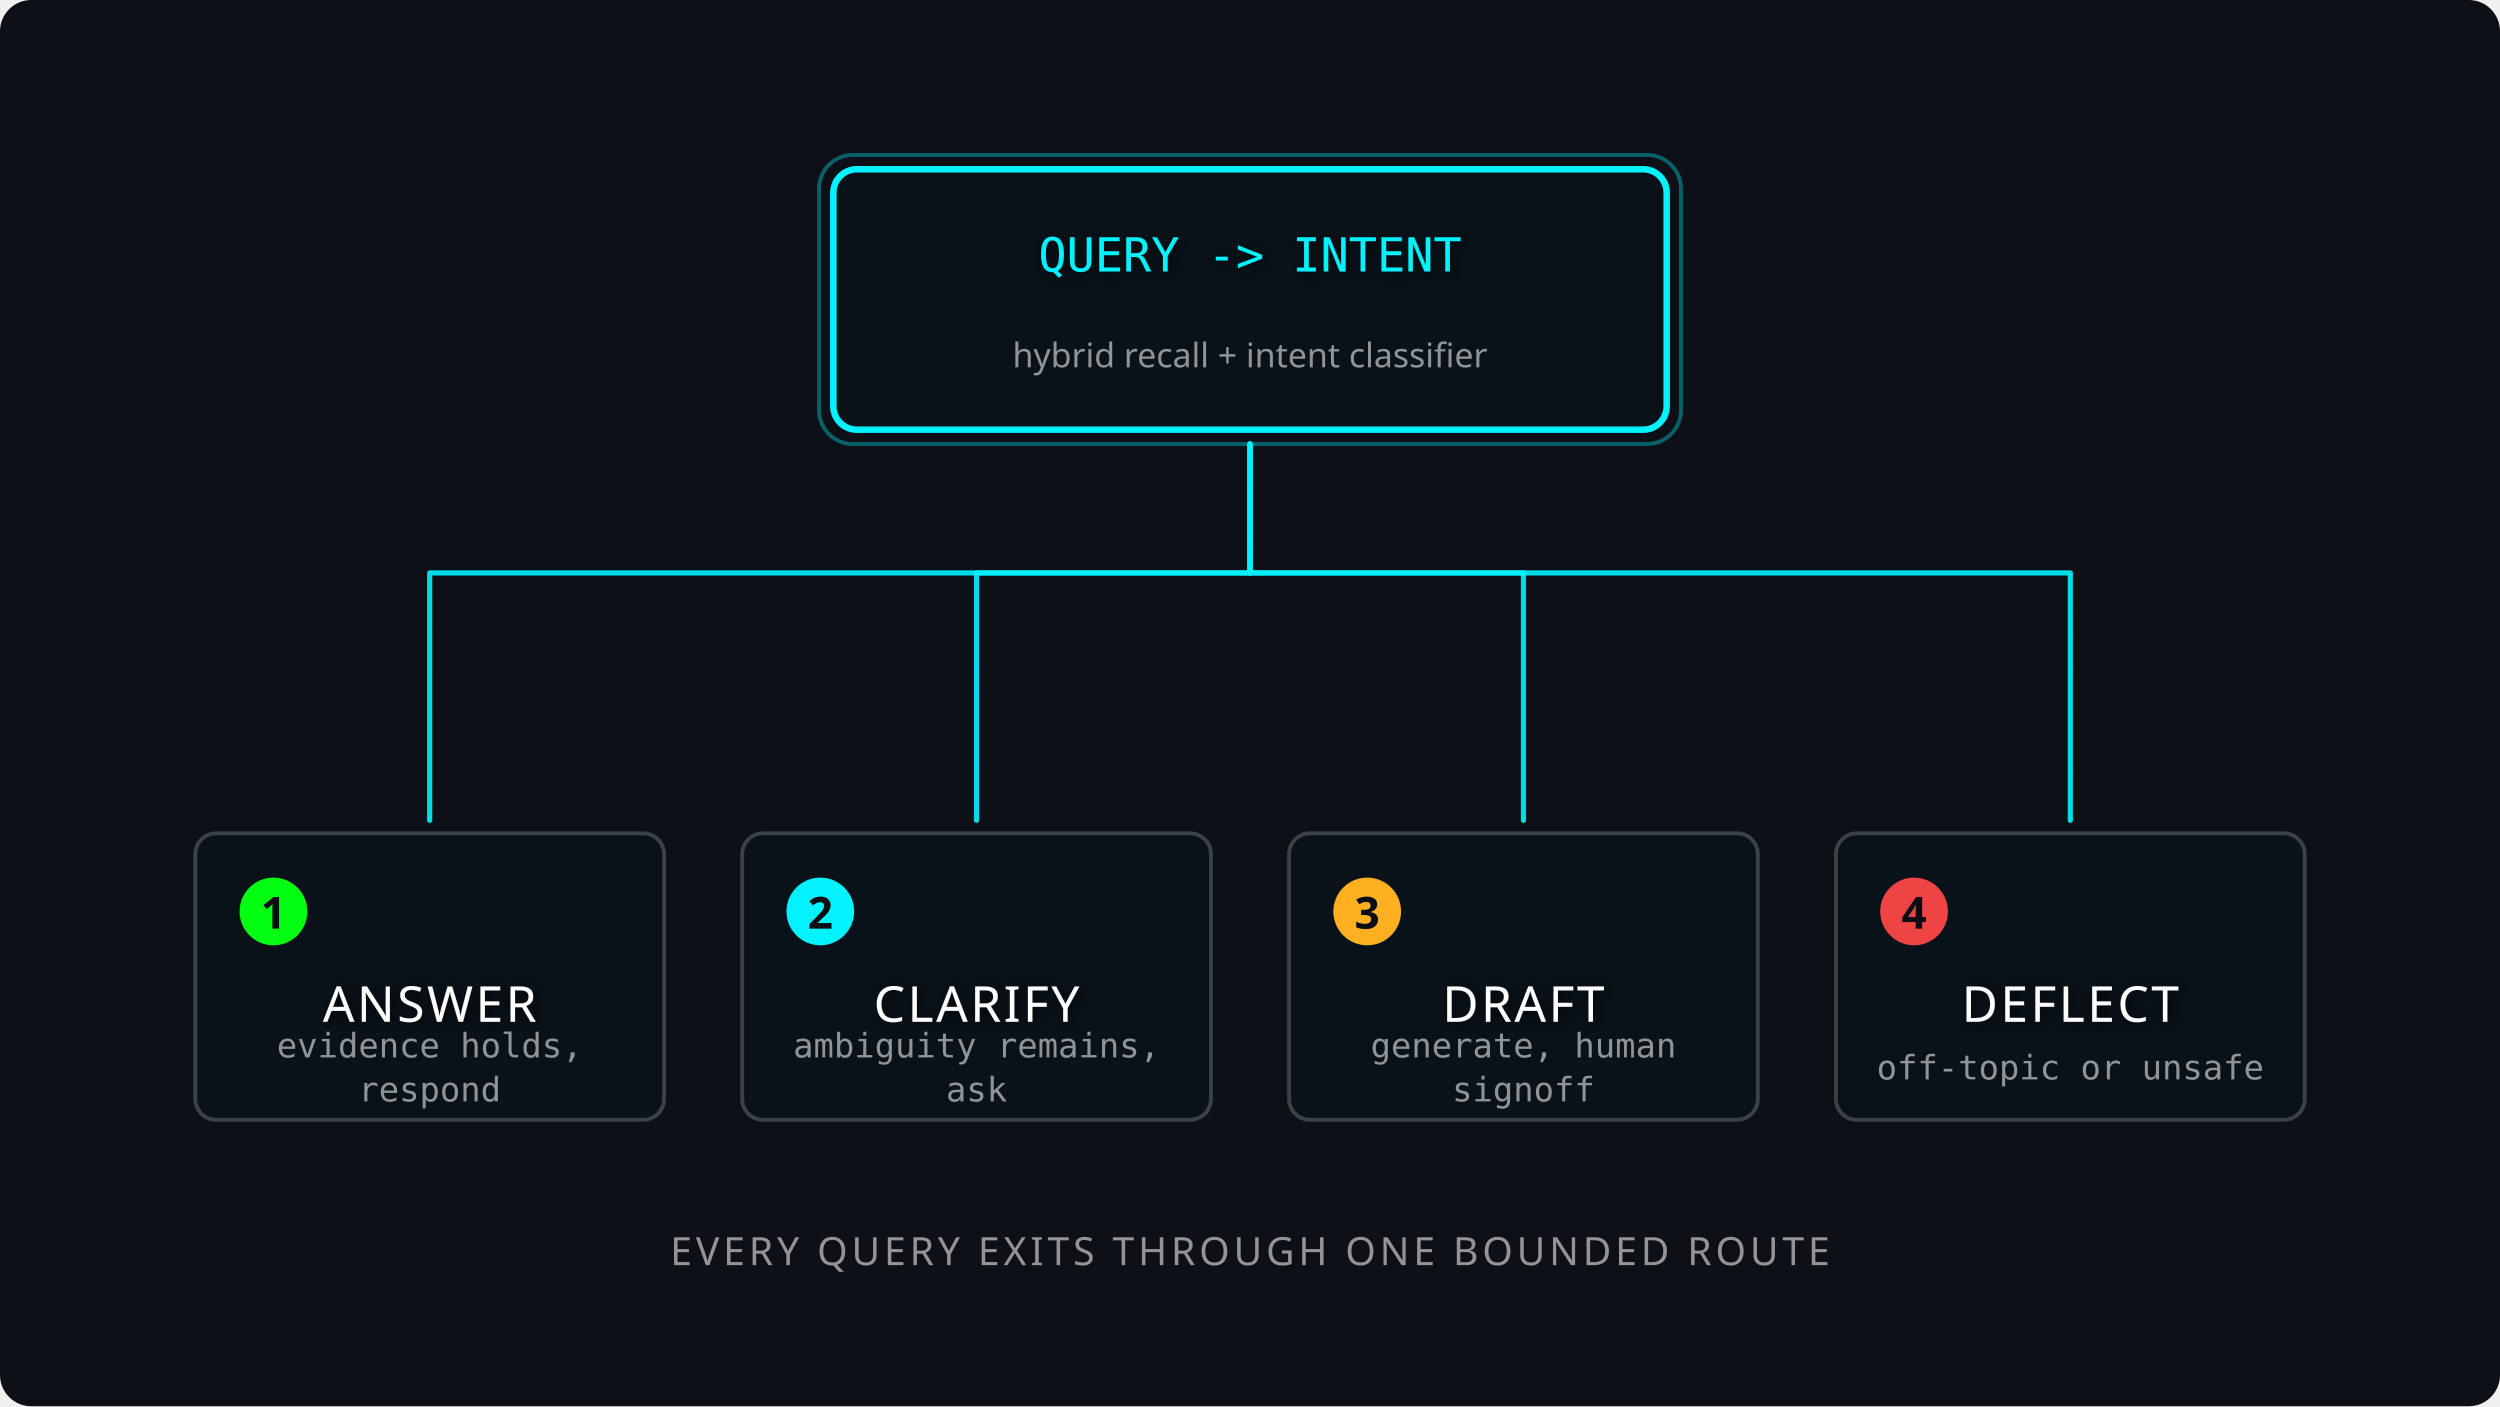
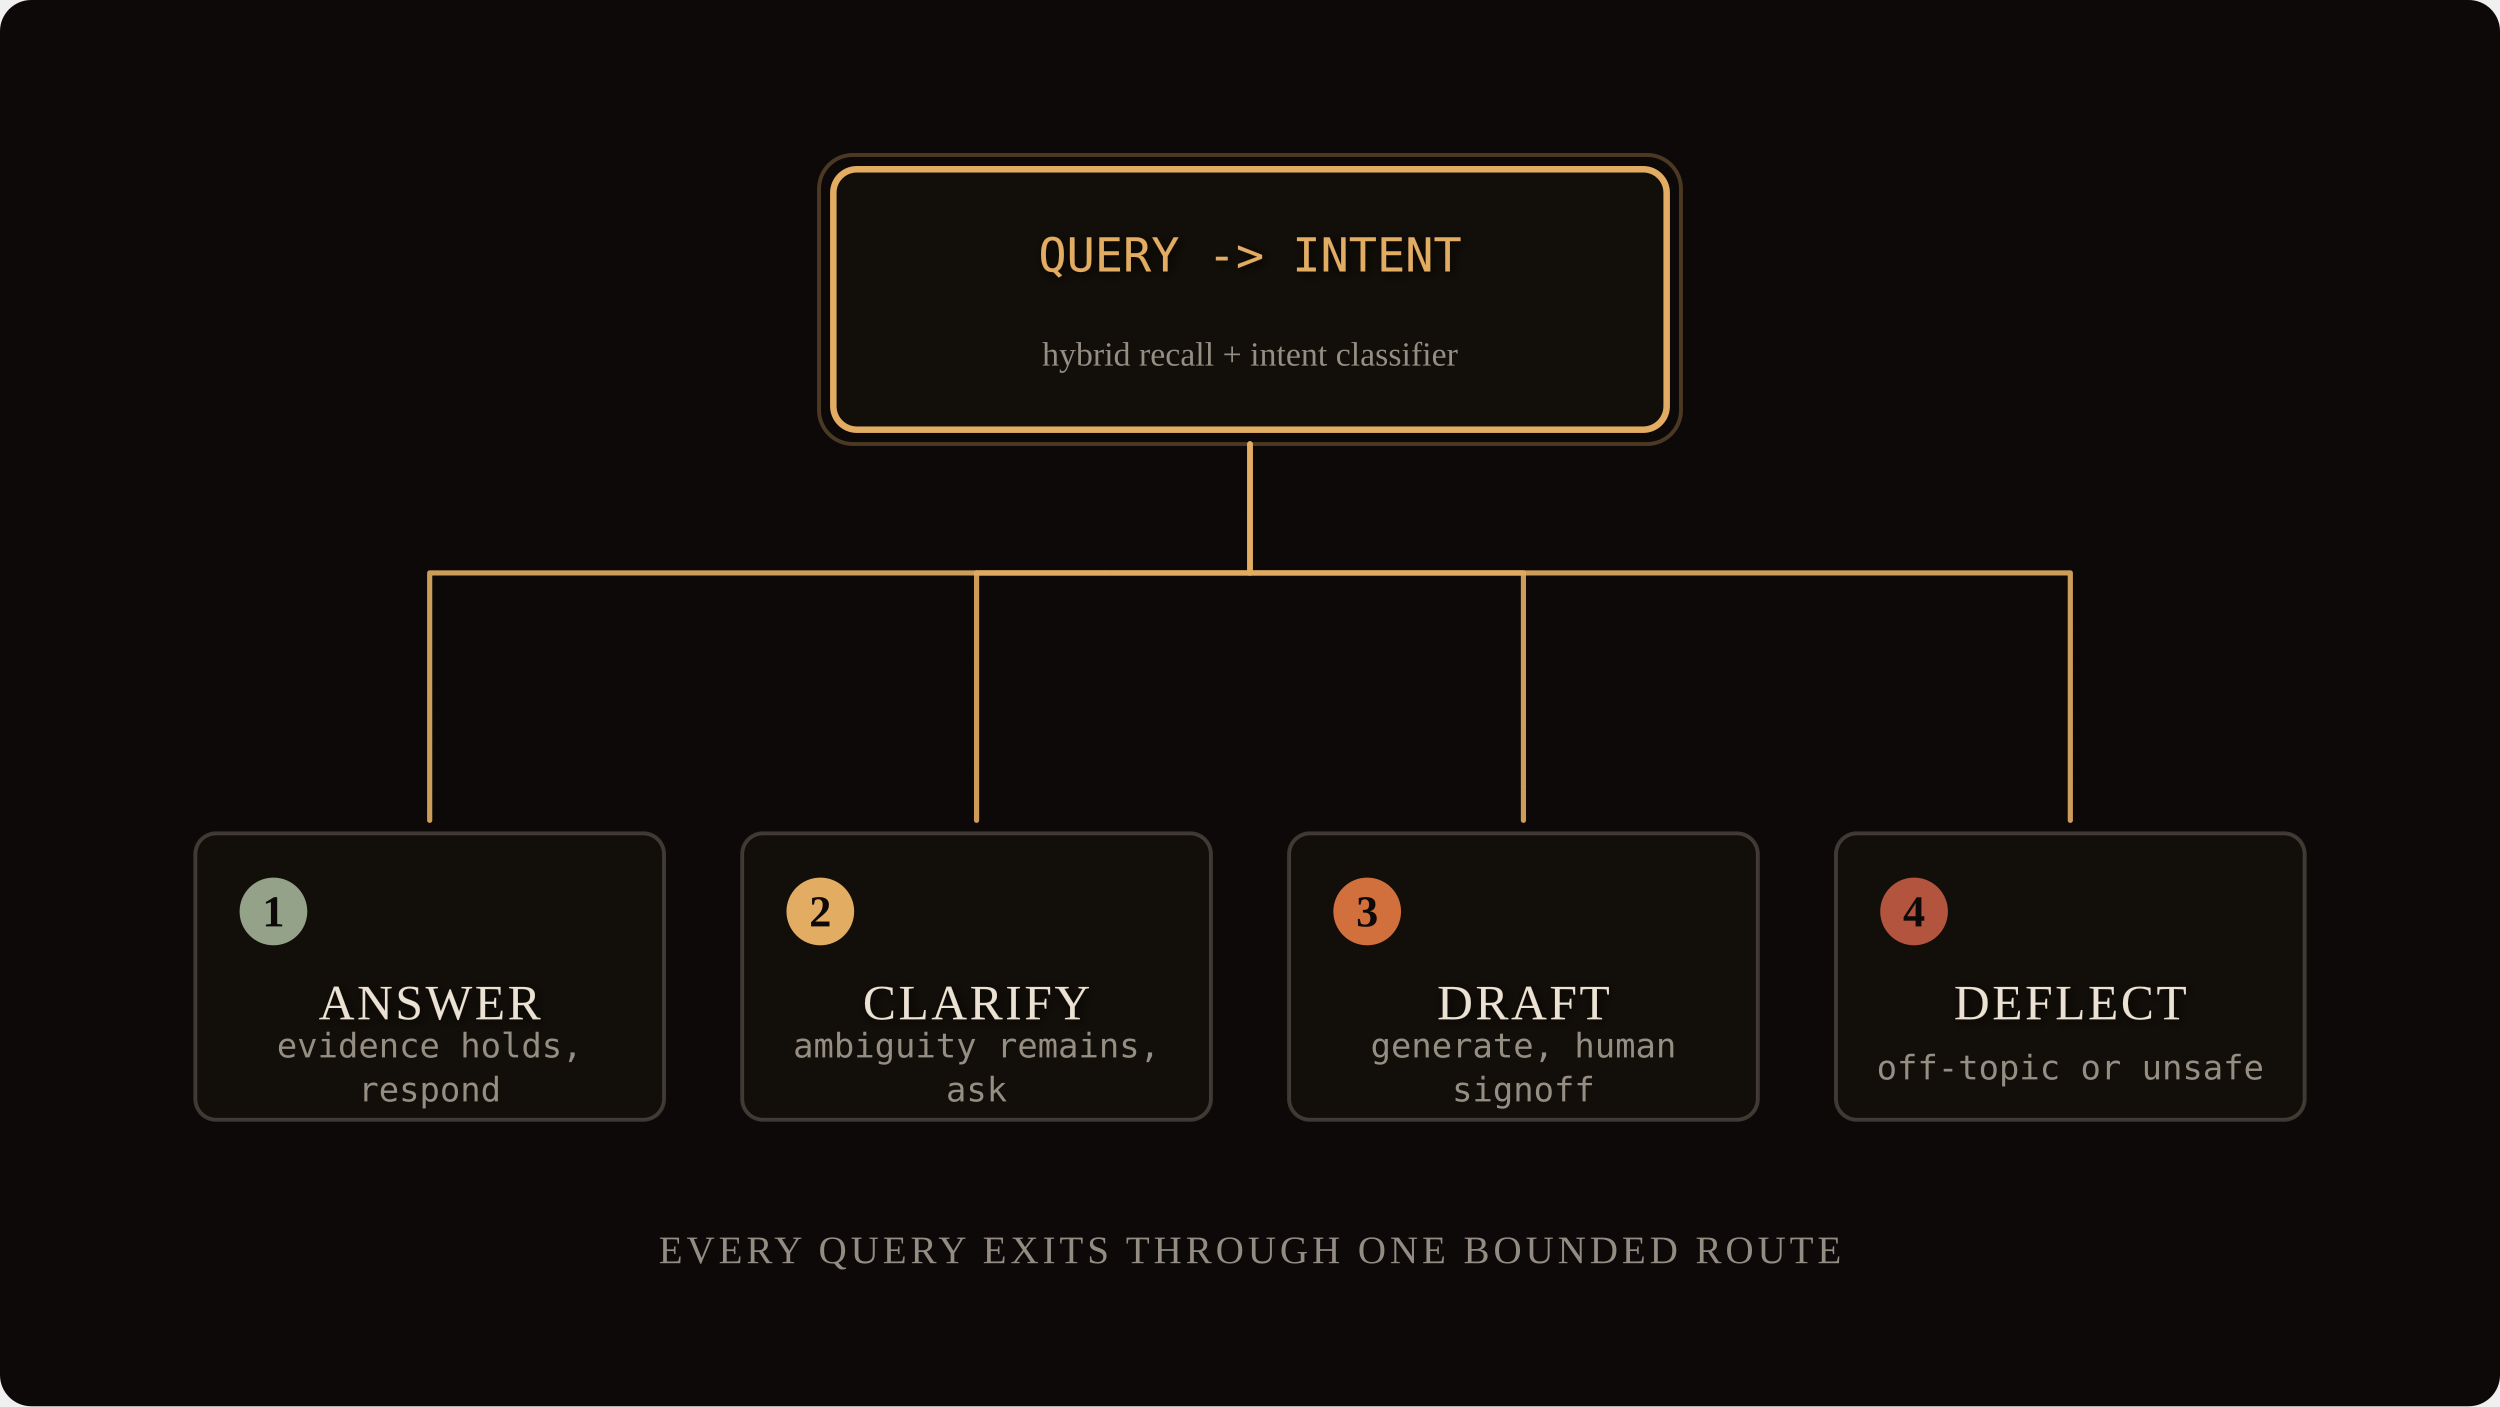
<svg xmlns="http://www.w3.org/2000/svg" viewBox="0 0 1920 1080" width="1920" height="1080" role="img" aria-labelledby="rsa-title rsa-desc">
-   <style>.rsa-sans{font-family:Play,'Trebuchet MS','Segoe UI',system-ui,sans-serif}.rsa-mono{font-family:'JetBrains Mono',ui-monospace,'SF Mono',Menlo,Consolas,monospace}.rsa-shadow{filter:drop-shadow(2px 2px 4px rgba(0,0,0,.8))}.rsa-shadow-strong{filter:drop-shadow(3px 3px 6px rgba(0,0,0,.9))}.rsa-target{transform-box:fill-box;transform-origin:center}@media (prefers-reduced-motion: no-preference){@keyframes rsa_k000{0%{opacity:0;transform:translateY(-24.0px)}1.25%{opacity:0;transform:translateY(-24.0px);animation-timing-function:cubic-bezier(.33,1,.68,1)}7.5%{opacity:1;transform:translateY(0)}100%{opacity:1;transform:translateY(0)}}.rsa_a000{animation:rsa_k000 12s linear 0s infinite both}@keyframes rsa_k001{0%{opacity:0;stroke-dashoffset:1}7.5%{opacity:0;stroke-dashoffset:1;animation-timing-function:cubic-bezier(.33,1,.68,1)}11.25%{opacity:1;stroke-dashoffset:0}100%{opacity:1;stroke-dashoffset:0}}.rsa_a001{stroke-dasharray:1;stroke-dashoffset:1;animation:rsa_k001 12s linear 0s infinite both}@keyframes rsa_k002{0%{opacity:0}11.25%{opacity:0;animation-timing-function:cubic-bezier(.33,1,.68,1)}15%{opacity:1}100%{opacity:1}}.rsa_a002{animation:rsa_k002 12s linear 0s infinite both}@keyframes rsa_k003{0%{opacity:0;stroke-dashoffset:1}9.167%{opacity:0;stroke-dashoffset:1;animation-timing-function:cubic-bezier(.33,1,.68,1)}12.917%{opacity:1;stroke-dashoffset:0}100%{opacity:1;stroke-dashoffset:0}}.rsa_a003{stroke-dasharray:1;stroke-dashoffset:1;animation:rsa_k003 12s linear 0s infinite both}@keyframes rsa_k004{0%{opacity:0}12.917%{opacity:0;animation-timing-function:cubic-bezier(.33,1,.68,1)}16.667%{opacity:1}100%{opacity:1}}.rsa_a004{animation:rsa_k004 12s linear 0s infinite both}@keyframes rsa_k005{0%{opacity:0;stroke-dashoffset:1}10.833%{opacity:0;stroke-dashoffset:1;animation-timing-function:cubic-bezier(.33,1,.68,1)}14.583%{opacity:1;stroke-dashoffset:0}100%{opacity:1;stroke-dashoffset:0}}.rsa_a005{stroke-dasharray:1;stroke-dashoffset:1;animation:rsa_k005 12s linear 0s infinite both}@keyframes rsa_k006{0%{opacity:0}14.583%{opacity:0;animation-timing-function:cubic-bezier(.33,1,.68,1)}18.333%{opacity:1}100%{opacity:1}}.rsa_a006{animation:rsa_k006 12s linear 0s infinite both}@keyframes rsa_k007{0%{opacity:0;stroke-dashoffset:1}12.5%{opacity:0;stroke-dashoffset:1;animation-timing-function:cubic-bezier(.33,1,.68,1)}16.25%{opacity:1;stroke-dashoffset:0}100%{opacity:1;stroke-dashoffset:0}}.rsa_a007{stroke-dasharray:1;stroke-dashoffset:1;animation:rsa_k007 12s linear 0s infinite both}@keyframes rsa_k008{0%{opacity:0}16.25%{opacity:0;animation-timing-function:cubic-bezier(.33,1,.68,1)}20%{opacity:1}100%{opacity:1}}.rsa_a008{animation:rsa_k008 12s linear 0s infinite both}@keyframes rsa_k009{0%{opacity:0}65%{opacity:0;animation-timing-function:ease-in-out}80.833%{opacity:0.35;animation-timing-function:ease-in-out}96.667%{opacity:0}100%{opacity:0}}.rsa_a009{animation:rsa_k009 12s linear 0s infinite both}}</style>
-   <rect width="1920" height="1080" rx="24.0" fill="#0d1117" />
-   <rect x="629" y="119" width="662" height="222" rx="26" fill="none" stroke="#00F3FF" opacity="0.35" stroke-width="3.0" data-target="source-glow" class="rsa-target rsa_a009" />
+   <style>.rsa-sans{font-family:Fraunces,Georgia,'Times New Roman',serif}.rsa-mono{font-family:'JetBrains Mono',ui-monospace,'SF Mono',Menlo,Consolas,monospace}.rsa-shadow{filter:drop-shadow(2px 2px 4px rgba(0,0,0,.8))}.rsa-shadow-strong{filter:drop-shadow(3px 3px 6px rgba(0,0,0,.9))}.rsa-target{transform-box:fill-box;transform-origin:center}@media (prefers-reduced-motion: no-preference){@keyframes rsa_k000{0%{opacity:0;transform:translateY(-24.0px)}1.25%{opacity:0;transform:translateY(-24.0px);animation-timing-function:cubic-bezier(.33,1,.68,1)}7.5%{opacity:1;transform:translateY(0)}100%{opacity:1;transform:translateY(0)}}.rsa_a000{animation:rsa_k000 12s linear 0s infinite both}@keyframes rsa_k001{0%{opacity:0;stroke-dashoffset:1}7.5%{opacity:0;stroke-dashoffset:1;animation-timing-function:cubic-bezier(.33,1,.68,1)}11.25%{opacity:1;stroke-dashoffset:0}100%{opacity:1;stroke-dashoffset:0}}.rsa_a001{stroke-dasharray:1;stroke-dashoffset:1;animation:rsa_k001 12s linear 0s infinite both}@keyframes rsa_k002{0%{opacity:0}11.25%{opacity:0;animation-timing-function:cubic-bezier(.33,1,.68,1)}15%{opacity:1}100%{opacity:1}}.rsa_a002{animation:rsa_k002 12s linear 0s infinite both}@keyframes rsa_k003{0%{opacity:0;stroke-dashoffset:1}9.167%{opacity:0;stroke-dashoffset:1;animation-timing-function:cubic-bezier(.33,1,.68,1)}12.917%{opacity:1;stroke-dashoffset:0}100%{opacity:1;stroke-dashoffset:0}}.rsa_a003{stroke-dasharray:1;stroke-dashoffset:1;animation:rsa_k003 12s linear 0s infinite both}@keyframes rsa_k004{0%{opacity:0}12.917%{opacity:0;animation-timing-function:cubic-bezier(.33,1,.68,1)}16.667%{opacity:1}100%{opacity:1}}.rsa_a004{animation:rsa_k004 12s linear 0s infinite both}@keyframes rsa_k005{0%{opacity:0;stroke-dashoffset:1}10.833%{opacity:0;stroke-dashoffset:1;animation-timing-function:cubic-bezier(.33,1,.68,1)}14.583%{opacity:1;stroke-dashoffset:0}100%{opacity:1;stroke-dashoffset:0}}.rsa_a005{stroke-dasharray:1;stroke-dashoffset:1;animation:rsa_k005 12s linear 0s infinite both}@keyframes rsa_k006{0%{opacity:0}14.583%{opacity:0;animation-timing-function:cubic-bezier(.33,1,.68,1)}18.333%{opacity:1}100%{opacity:1}}.rsa_a006{animation:rsa_k006 12s linear 0s infinite both}@keyframes rsa_k007{0%{opacity:0;stroke-dashoffset:1}12.5%{opacity:0;stroke-dashoffset:1;animation-timing-function:cubic-bezier(.33,1,.68,1)}16.25%{opacity:1;stroke-dashoffset:0}100%{opacity:1;stroke-dashoffset:0}}.rsa_a007{stroke-dasharray:1;stroke-dashoffset:1;animation:rsa_k007 12s linear 0s infinite both}@keyframes rsa_k008{0%{opacity:0}16.25%{opacity:0;animation-timing-function:cubic-bezier(.33,1,.68,1)}20%{opacity:1}100%{opacity:1}}.rsa_a008{animation:rsa_k008 12s linear 0s infinite both}@keyframes rsa_k009{0%{opacity:0}65%{opacity:0;animation-timing-function:ease-in-out}80.833%{opacity:0.35;animation-timing-function:ease-in-out}96.667%{opacity:0}100%{opacity:0}}.rsa_a009{animation:rsa_k009 12s linear 0s infinite both}}</style>
+   <rect width="1920" height="1080" rx="24.0" fill="#0c0908" />
+   <rect x="629" y="119" width="662" height="222" rx="26" fill="none" stroke="#e2ac62" opacity="0.3" stroke-width="3.0" data-target="source-glow" class="rsa-target rsa_a009" />
  <g data-target="source-node" class="rsa-target rsa_a000">
-     <rect x="640" y="130" width="640" height="200" rx="18.0" fill="rgba(8,18,26,0.78)" stroke="#00F3FF" stroke-width="5.0" />
-     <text x="960" y="196" class="rsa-mono rsa-shadow" font-size="36" fill="#00F3FF" text-anchor="middle" dominant-baseline="central">QUERY -&gt; INTENT</text>
-     <text x="960" y="272" class="rsa-sans" font-size="26" fill="rgba(255,255,255,0.55)" text-anchor="middle" dominant-baseline="central">hybrid recall + intent classifier</text>
+     <rect x="640" y="130" width="640" height="200" rx="18.0" fill="rgba(20,16,9,0.78)" stroke="#e2ac62" stroke-width="5.0" />
+     <text x="960" y="196" class="rsa-mono rsa-shadow" font-size="36" fill="#e2ac62" text-anchor="middle" dominant-baseline="central">QUERY -&gt; INTENT</text>
+     <text x="960" y="272" class="rsa-sans" font-size="26" fill="rgba(236,226,211,0.6)" text-anchor="middle" dominant-baseline="central">hybrid recall + intent classifier</text>
  </g>
-   <path d="M 960 341 V 440 H 330 V 630" fill="none" stroke="#00F3FF" opacity="0.9" pathLength="1" stroke-width="4.0" stroke-linecap="round" stroke-dasharray="1" stroke-dashoffset="0" data-target="connector-0" class="rsa-target rsa_a001" />
-   <path d="M 960 341 V 440 H 750 V 630" fill="none" stroke="#00F3FF" opacity="0.9" pathLength="1" stroke-width="4.0" stroke-linecap="round" stroke-dasharray="1" stroke-dashoffset="0" data-target="connector-1" class="rsa-target rsa_a003" />
-   <path d="M 960 341 V 440 H 1170 V 630" fill="none" stroke="#00F3FF" opacity="0.9" pathLength="1" stroke-width="4.0" stroke-linecap="round" stroke-dasharray="1" stroke-dashoffset="0" data-target="connector-2" class="rsa-target rsa_a005" />
-   <path d="M 960 341 V 440 H 1590 V 630" fill="none" stroke="#00F3FF" opacity="0.9" pathLength="1" stroke-width="4.0" stroke-linecap="round" stroke-dasharray="1" stroke-dashoffset="0" data-target="connector-3" class="rsa-target rsa_a007" />
+   <path d="M 960 341 V 440 H 330 V 630" fill="none" stroke="#e2ac62" opacity="0.9" pathLength="1" stroke-width="4.0" stroke-linecap="round" stroke-dasharray="1" stroke-dashoffset="0" data-target="connector-0" class="rsa-target rsa_a001" />
+   <path d="M 960 341 V 440 H 750 V 630" fill="none" stroke="#e2ac62" opacity="0.9" pathLength="1" stroke-width="4.0" stroke-linecap="round" stroke-dasharray="1" stroke-dashoffset="0" data-target="connector-1" class="rsa-target rsa_a003" />
+   <path d="M 960 341 V 440 H 1170 V 630" fill="none" stroke="#e2ac62" opacity="0.9" pathLength="1" stroke-width="4.0" stroke-linecap="round" stroke-dasharray="1" stroke-dashoffset="0" data-target="connector-2" class="rsa-target rsa_a005" />
+   <path d="M 960 341 V 440 H 1590 V 630" fill="none" stroke="#e2ac62" opacity="0.9" pathLength="1" stroke-width="4.0" stroke-linecap="round" stroke-dasharray="1" stroke-dashoffset="0" data-target="connector-3" class="rsa-target rsa_a007" />
  <g data-target="target-card-0" class="rsa-target rsa_a002">
-     <rect x="150.0" y="640" width="360" height="220" rx="16" fill="rgba(8,18,26,0.78)" stroke="rgba(255,255,255,0.2)" stroke-width="3.0" />
-     <circle cx="210.0" cy="700" r="26" fill="#00FF10" />
-     <text x="210.0" y="700" class="rsa-sans" font-size="34" fill="#0A0E14" text-anchor="middle" dominant-baseline="central" font-weight="700">1</text>
-     <text x="330.0" y="770" class="rsa-sans rsa-shadow" font-size="38.0" fill="#FFFFFF" text-anchor="middle" dominant-baseline="central" letter-spacing="2.0">ANSWER</text>
-     <text x="330.0" y="803.1" class="rsa-mono" font-size="26.0" fill="rgba(255,255,255,0.55)" text-anchor="middle" dominant-baseline="central">evidence holds,</text>
-     <text x="330.0" y="836.9" class="rsa-mono" font-size="26.0" fill="rgba(255,255,255,0.55)" text-anchor="middle" dominant-baseline="central">respond</text>
+     <rect x="150.0" y="640" width="360" height="220" rx="16" fill="rgba(20,16,9,0.78)" stroke="rgba(236,226,211,0.22)" stroke-width="3.0" />
+     <circle cx="210.0" cy="700" r="26" fill="#93a289" />
+     <text x="210.0" y="700" class="rsa-sans" font-size="34" fill="#0c0908" text-anchor="middle" dominant-baseline="central" font-weight="700">1</text>
+     <text x="330.0" y="770" class="rsa-sans rsa-shadow" font-size="38.0" fill="#ece2d3" text-anchor="middle" dominant-baseline="central" letter-spacing="2.0">ANSWER</text>
+     <text x="330.0" y="803.1" class="rsa-mono" font-size="26.0" fill="rgba(236,226,211,0.6)" text-anchor="middle" dominant-baseline="central">evidence holds,</text>
+     <text x="330.0" y="836.9" class="rsa-mono" font-size="26.0" fill="rgba(236,226,211,0.6)" text-anchor="middle" dominant-baseline="central">respond</text>
  </g>
  <g data-target="target-card-1" class="rsa-target rsa_a004">
-     <rect x="570.0" y="640" width="360" height="220" rx="16" fill="rgba(8,18,26,0.78)" stroke="rgba(255,255,255,0.2)" stroke-width="3.0" />
-     <circle cx="630.0" cy="700" r="26" fill="#00F3FF" />
-     <text x="630.0" y="700" class="rsa-sans" font-size="34" fill="#0A0E14" text-anchor="middle" dominant-baseline="central" font-weight="700">2</text>
-     <text x="750.0" y="770" class="rsa-sans rsa-shadow" font-size="38.0" fill="#FFFFFF" text-anchor="middle" dominant-baseline="central" letter-spacing="2.0">CLARIFY</text>
-     <text x="750.0" y="803.1" class="rsa-mono" font-size="26.0" fill="rgba(255,255,255,0.55)" text-anchor="middle" dominant-baseline="central">ambiguity remains,</text>
-     <text x="750.0" y="836.9" class="rsa-mono" font-size="26.0" fill="rgba(255,255,255,0.55)" text-anchor="middle" dominant-baseline="central">ask</text>
+     <rect x="570.0" y="640" width="360" height="220" rx="16" fill="rgba(20,16,9,0.78)" stroke="rgba(236,226,211,0.22)" stroke-width="3.0" />
+     <circle cx="630.0" cy="700" r="26" fill="#e2ac62" />
+     <text x="630.0" y="700" class="rsa-sans" font-size="34" fill="#0c0908" text-anchor="middle" dominant-baseline="central" font-weight="700">2</text>
+     <text x="750.0" y="770" class="rsa-sans rsa-shadow" font-size="38.0" fill="#ece2d3" text-anchor="middle" dominant-baseline="central" letter-spacing="2.0">CLARIFY</text>
+     <text x="750.0" y="803.1" class="rsa-mono" font-size="26.0" fill="rgba(236,226,211,0.6)" text-anchor="middle" dominant-baseline="central">ambiguity remains,</text>
+     <text x="750.0" y="836.9" class="rsa-mono" font-size="26.0" fill="rgba(236,226,211,0.6)" text-anchor="middle" dominant-baseline="central">ask</text>
  </g>
  <g data-target="target-card-2" class="rsa-target rsa_a006">
-     <rect x="990.0" y="640" width="360" height="220" rx="16" fill="rgba(8,18,26,0.78)" stroke="rgba(255,255,255,0.2)" stroke-width="3.0" />
-     <circle cx="1050.0" cy="700" r="26" fill="#FFB020" />
-     <text x="1050.0" y="700" class="rsa-sans" font-size="34" fill="#0A0E14" text-anchor="middle" dominant-baseline="central" font-weight="700">3</text>
-     <text x="1170.0" y="770" class="rsa-sans rsa-shadow" font-size="38.0" fill="#FFFFFF" text-anchor="middle" dominant-baseline="central" letter-spacing="2.0">DRAFT</text>
-     <text x="1170.0" y="803.1" class="rsa-mono" font-size="26.0" fill="rgba(255,255,255,0.55)" text-anchor="middle" dominant-baseline="central">generate, human</text>
-     <text x="1170.0" y="836.9" class="rsa-mono" font-size="26.0" fill="rgba(255,255,255,0.55)" text-anchor="middle" dominant-baseline="central">signoff</text>
+     <rect x="990.0" y="640" width="360" height="220" rx="16" fill="rgba(20,16,9,0.78)" stroke="rgba(236,226,211,0.22)" stroke-width="3.0" />
+     <circle cx="1050.0" cy="700" r="26" fill="#d1703c" />
+     <text x="1050.0" y="700" class="rsa-sans" font-size="34" fill="#0c0908" text-anchor="middle" dominant-baseline="central" font-weight="700">3</text>
+     <text x="1170.0" y="770" class="rsa-sans rsa-shadow" font-size="38.0" fill="#ece2d3" text-anchor="middle" dominant-baseline="central" letter-spacing="2.0">DRAFT</text>
+     <text x="1170.0" y="803.1" class="rsa-mono" font-size="26.0" fill="rgba(236,226,211,0.6)" text-anchor="middle" dominant-baseline="central">generate, human</text>
+     <text x="1170.0" y="836.9" class="rsa-mono" font-size="26.0" fill="rgba(236,226,211,0.6)" text-anchor="middle" dominant-baseline="central">signoff</text>
  </g>
  <g data-target="target-card-3" class="rsa-target rsa_a008">
-     <rect x="1410.0" y="640" width="360" height="220" rx="16" fill="rgba(8,18,26,0.78)" stroke="rgba(255,255,255,0.2)" stroke-width="3.0" />
-     <circle cx="1470.0" cy="700" r="26" fill="#EF4444" />
-     <text x="1470.0" y="700" class="rsa-sans" font-size="34" fill="#0A0E14" text-anchor="middle" dominant-baseline="central" font-weight="700">4</text>
-     <text x="1590.0" y="770" class="rsa-sans rsa-shadow" font-size="38.0" fill="#FFFFFF" text-anchor="middle" dominant-baseline="central" letter-spacing="2.0">DEFLECT</text>
-     <text x="1590.0" y="820.0" class="rsa-mono" font-size="26.0" fill="rgba(255,255,255,0.55)" text-anchor="middle" dominant-baseline="central">off-topic or unsafe</text>
+     <rect x="1410.0" y="640" width="360" height="220" rx="16" fill="rgba(20,16,9,0.78)" stroke="rgba(236,226,211,0.22)" stroke-width="3.0" />
+     <circle cx="1470.0" cy="700" r="26" fill="#b3543f" />
+     <text x="1470.0" y="700" class="rsa-sans" font-size="34" fill="#0c0908" text-anchor="middle" dominant-baseline="central" font-weight="700">4</text>
+     <text x="1590.0" y="770" class="rsa-sans rsa-shadow" font-size="38.0" fill="#ece2d3" text-anchor="middle" dominant-baseline="central" letter-spacing="2.0">DEFLECT</text>
+     <text x="1590.0" y="820.0" class="rsa-mono" font-size="26.0" fill="rgba(236,226,211,0.6)" text-anchor="middle" dominant-baseline="central">off-topic or unsafe</text>
  </g>
-   <text x="960" y="960" class="rsa-sans" font-size="30.0" fill="rgba(255,255,255,0.55)" text-anchor="middle" dominant-baseline="central" letter-spacing="3.0">EVERY QUERY EXITS THROUGH ONE BOUNDED ROUTE</text>
+   <text x="960" y="960" class="rsa-sans" font-size="30.0" fill="rgba(236,226,211,0.6)" text-anchor="middle" dominant-baseline="central" letter-spacing="3.0">EVERY QUERY EXITS THROUGH ONE BOUNDED ROUTE</text>
</svg>
